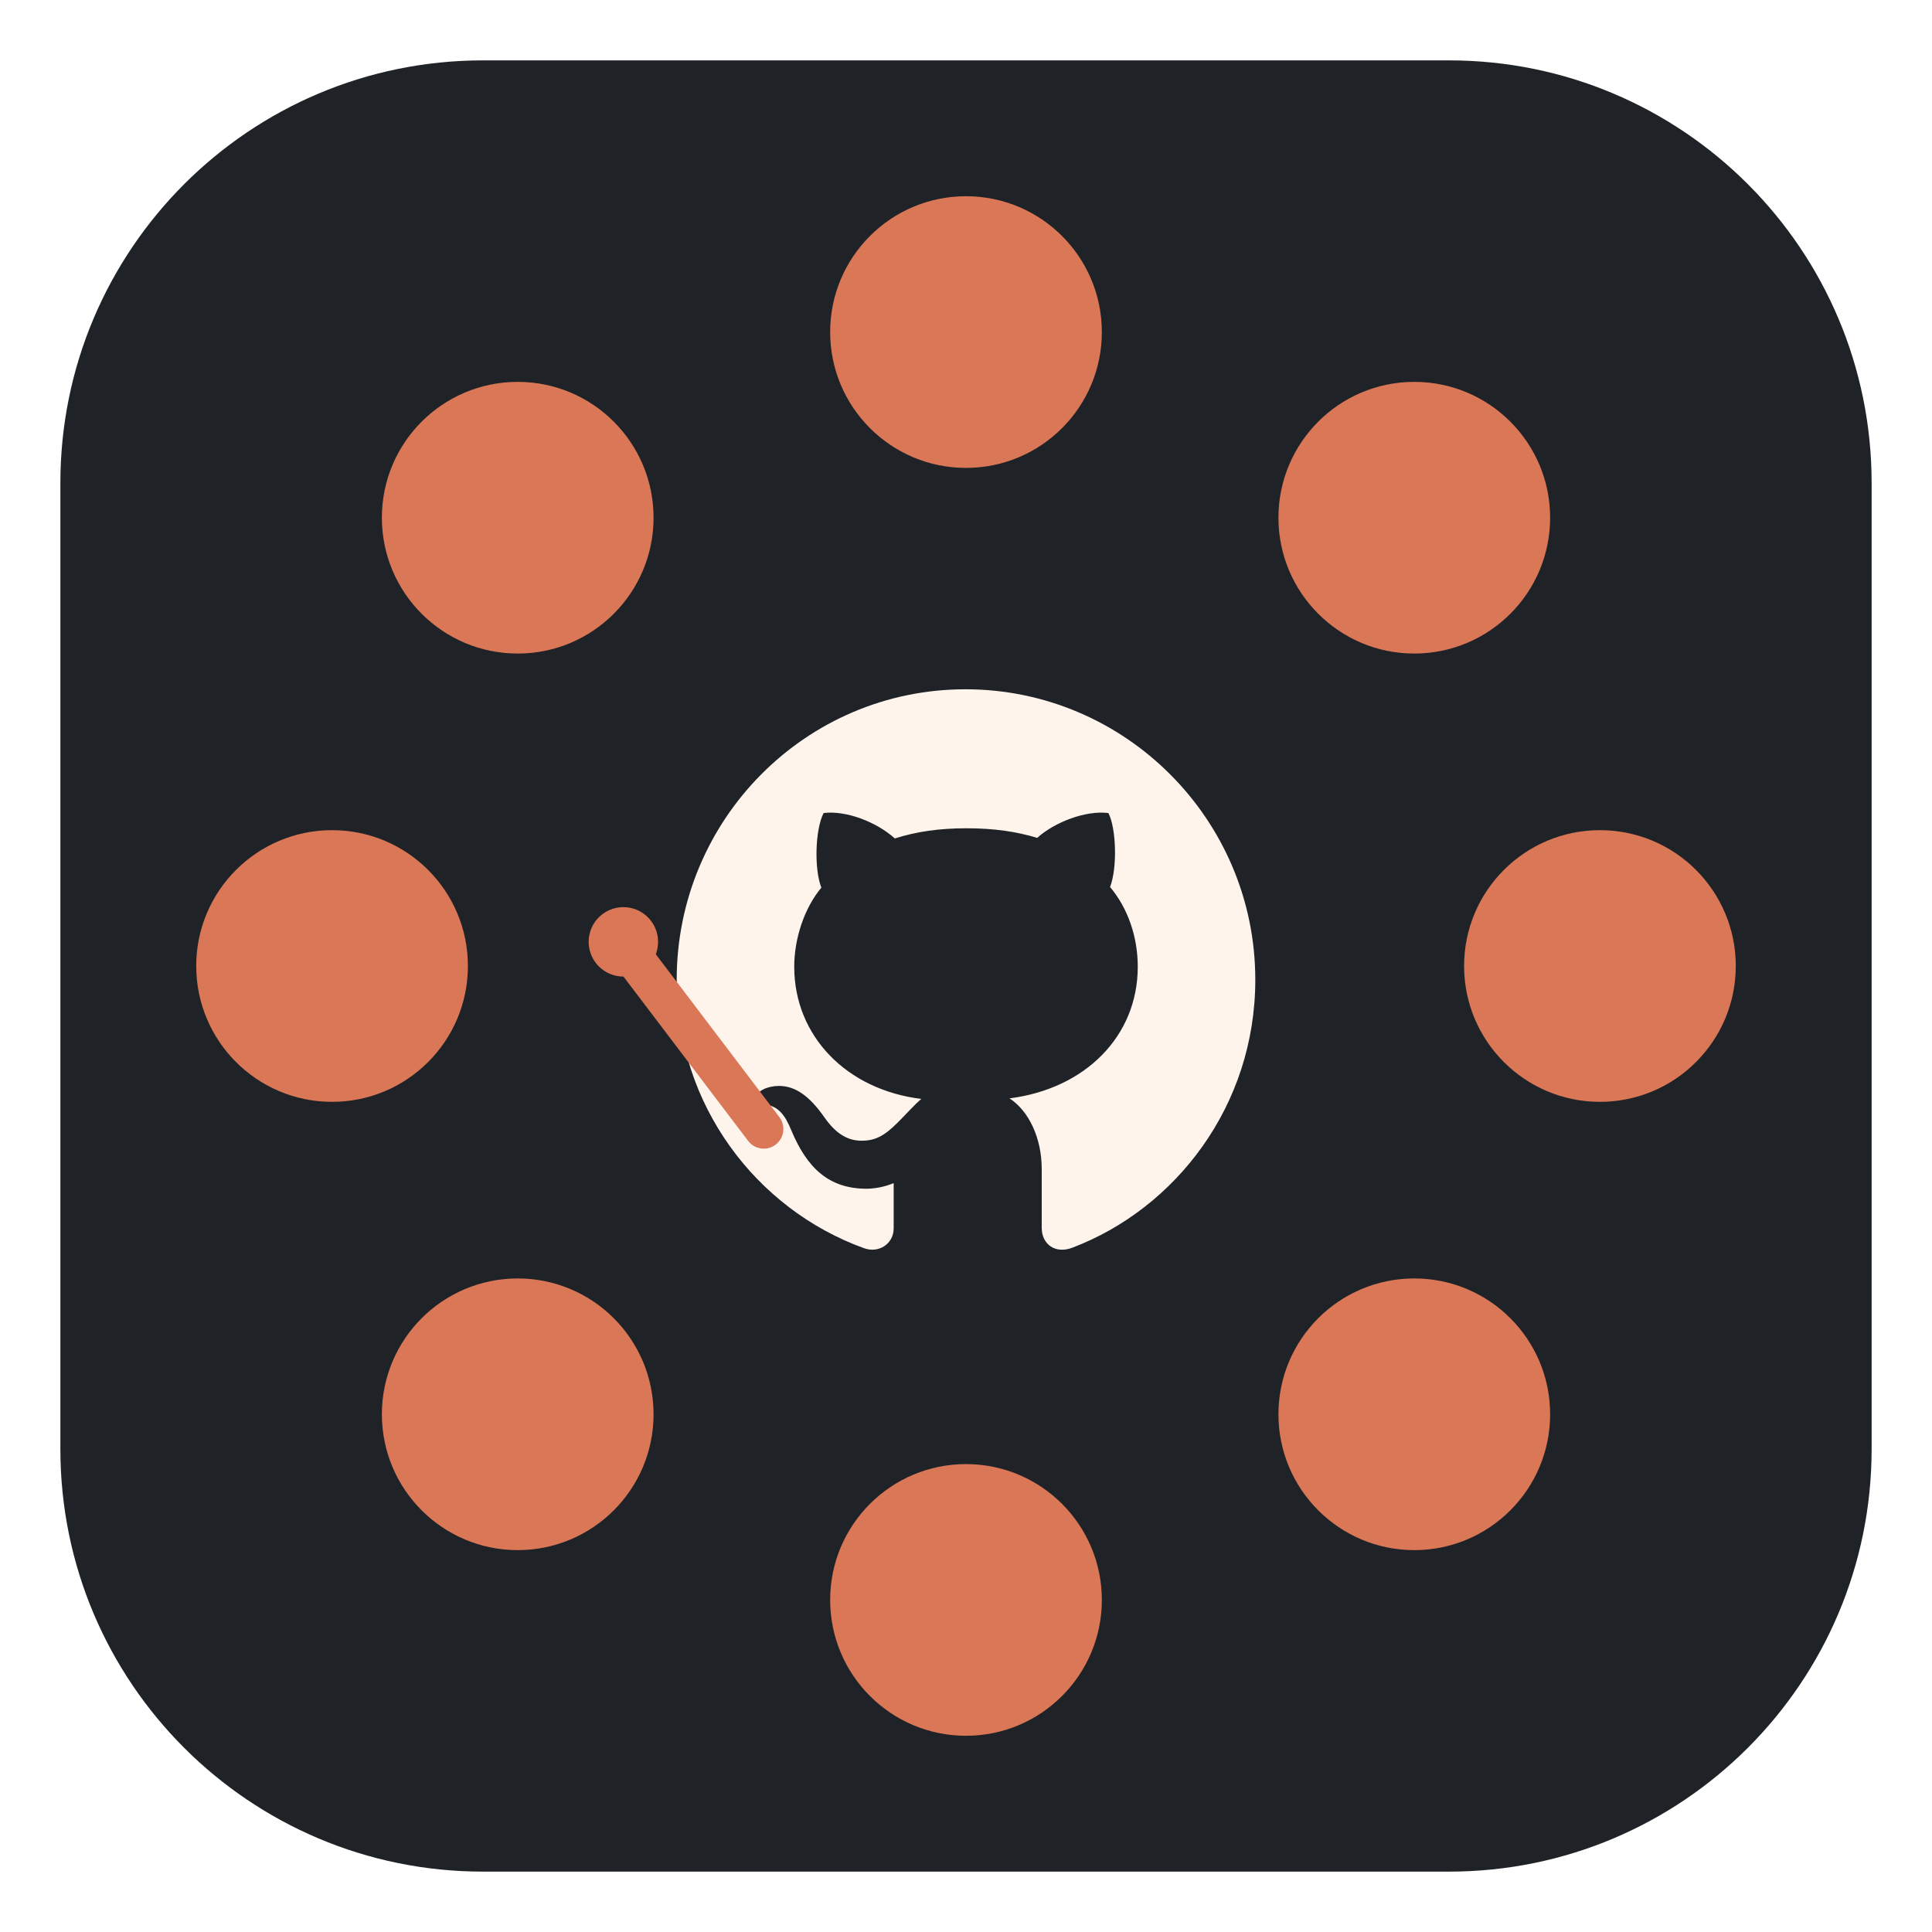
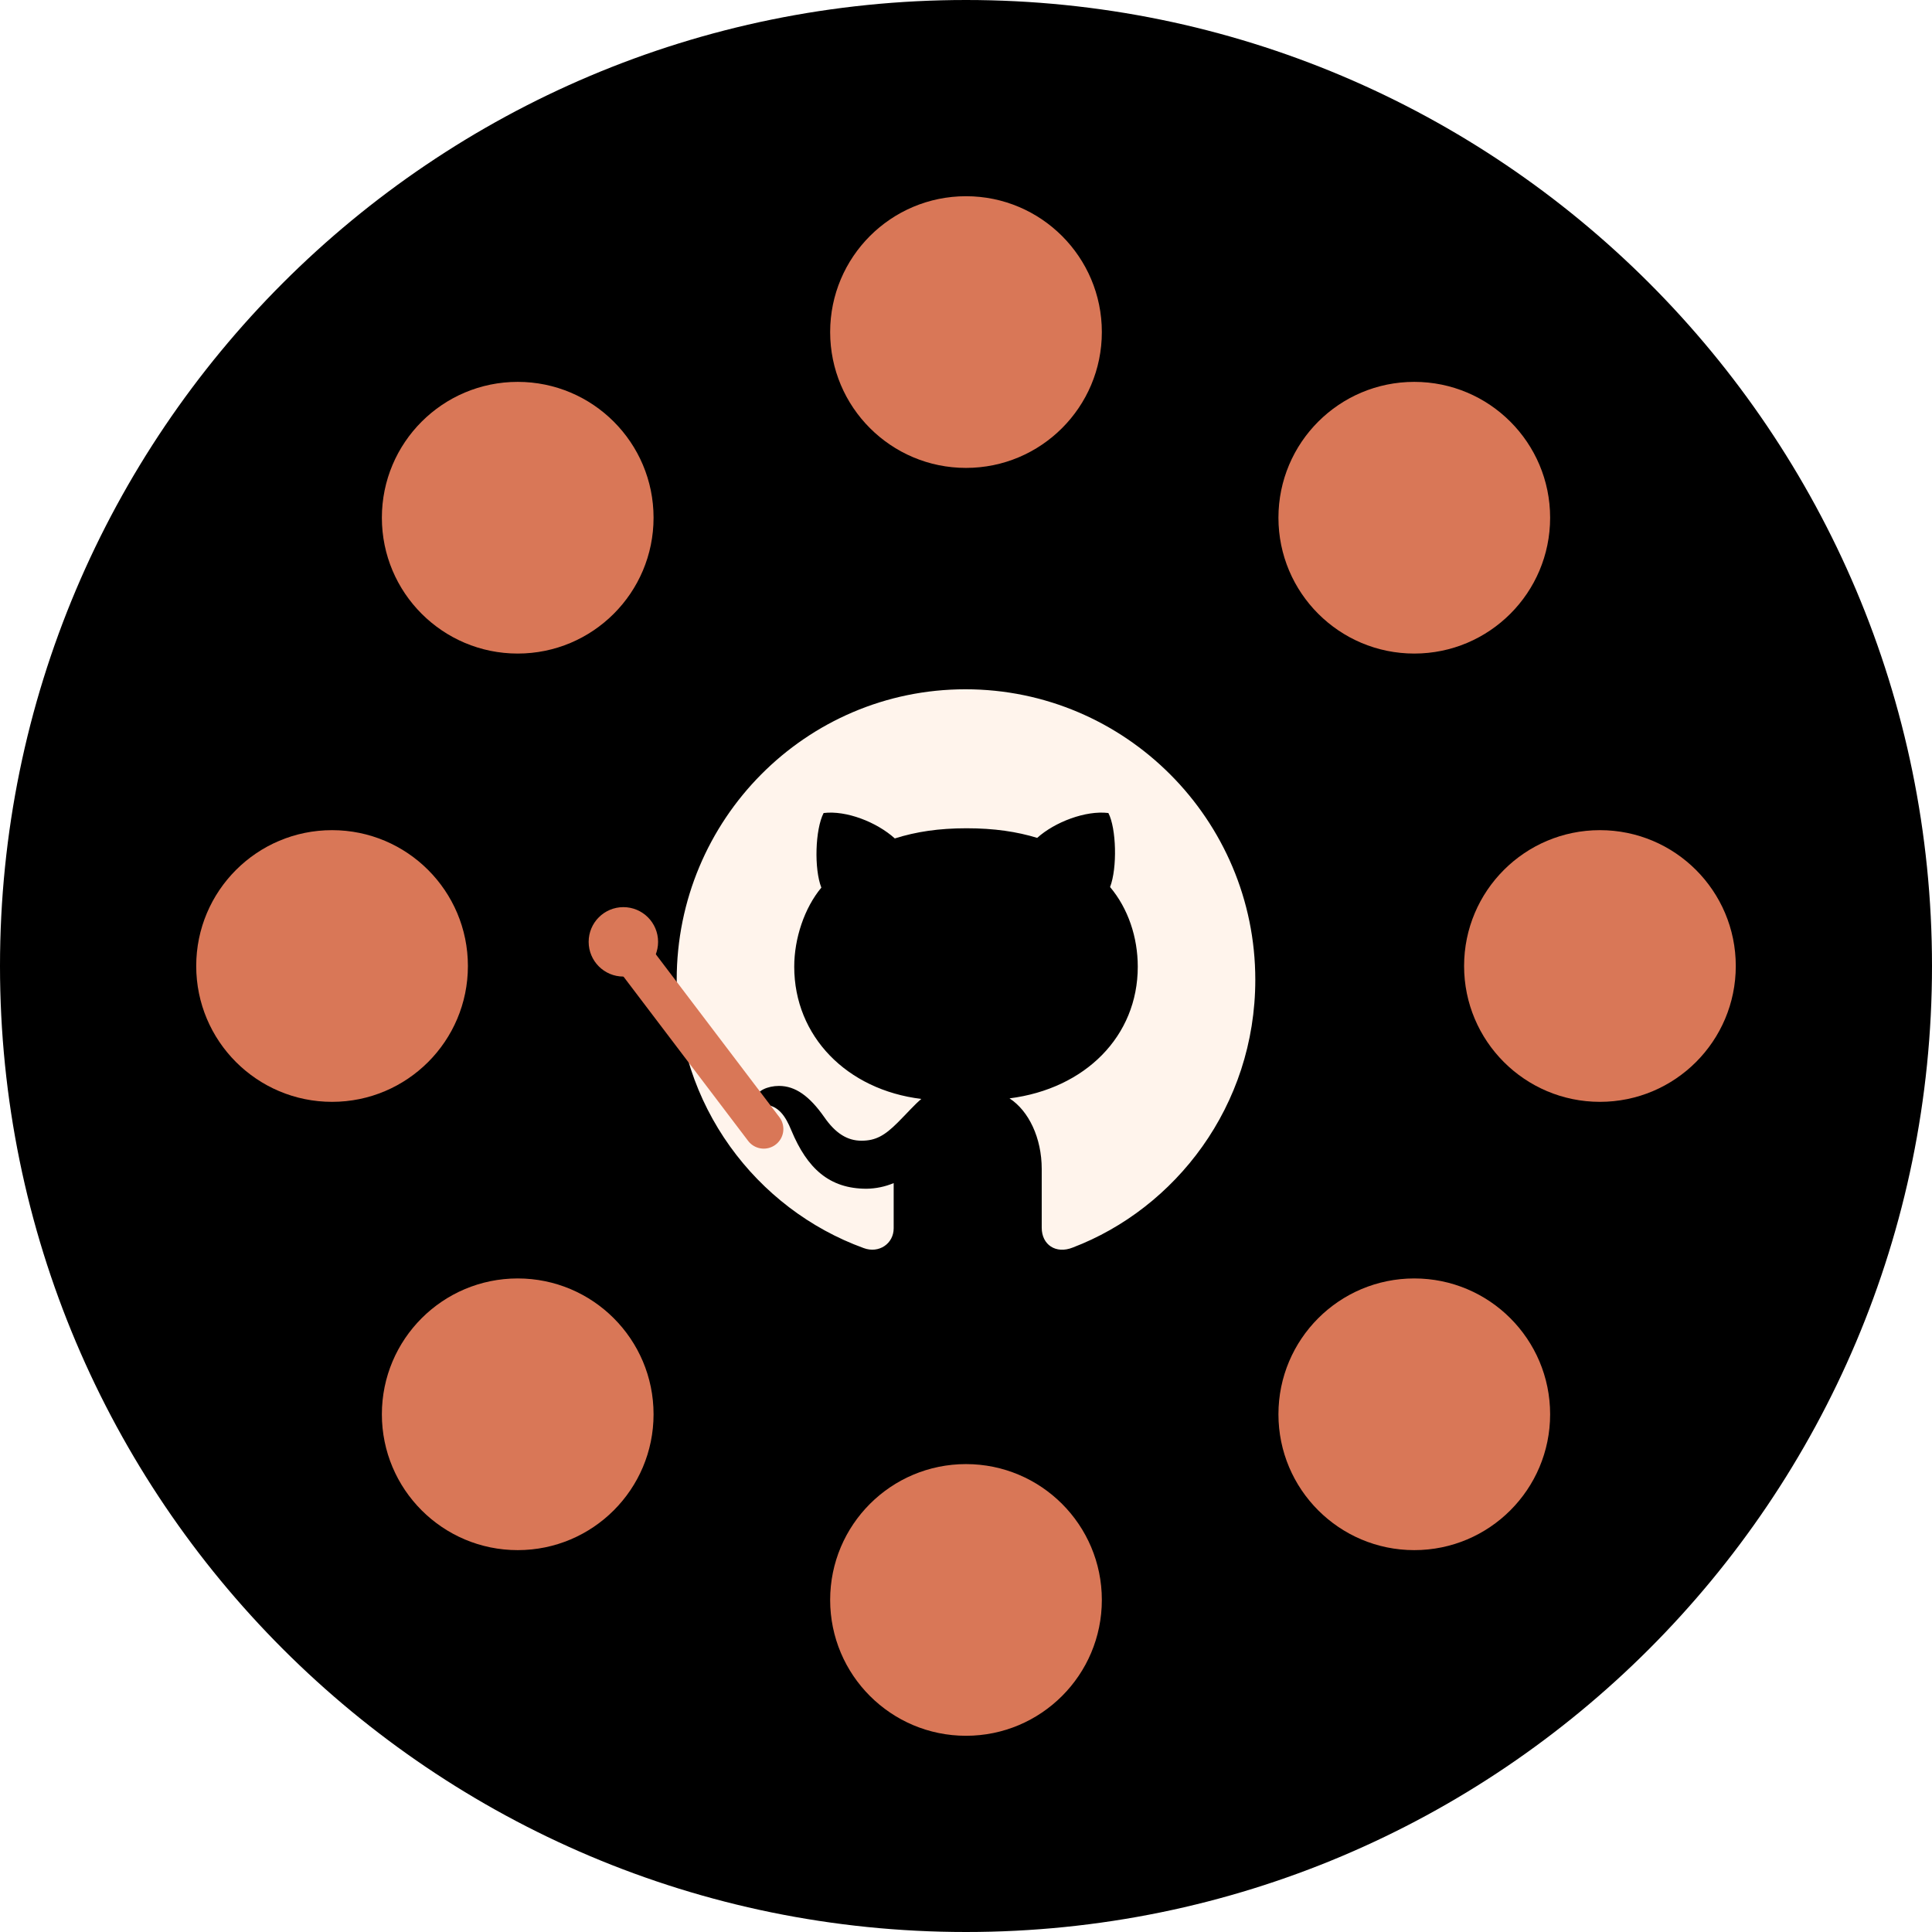
<svg xmlns="http://www.w3.org/2000/svg" viewBox="0 0 128 128" width="512" height="512">
-   <rect x="4" y="4" width="120" height="120" rx="28" fill="#1F2328" />
+   <circle cx="64" cy="64" r="64" fill="#000000" />
  <g fill="#D97757">
    <circle cx="64" cy="22" r="9" />
    <circle cx="93.7" cy="34.3" r="9" />
    <circle cx="106" cy="64" r="9" />
    <circle cx="93.7" cy="93.7" r="9" />
    <circle cx="64" cy="106" r="9" />
    <circle cx="34.3" cy="93.7" r="9" />
    <circle cx="22" cy="64" r="9" />
    <circle cx="34.3" cy="34.3" r="9" />
  </g>
  <g transform="translate(44 44) scale(1.66667)" fill="#FFF4EC">
    <path d="M10.226 17.284c-2.965-.36-5.054-2.493-5.054-5.256 0-1.123.404-2.336 1.078-3.144-.292-.741-.247-2.314.09-2.965.898-.112 2.111.36 2.83 1.01.853-.269 1.752-.404 2.853-.404 1.1 0 1.999.135 2.807.382.696-.629 1.932-1.1 2.83-.988.315.606.36 2.179.067 2.942.72.854 1.101 2 1.101 3.167 0 2.763-2.089 4.852-5.098 5.234.763.494 1.28 1.572 1.28 2.807v2.336c0 .674.561 1.056 1.235.786 4.066-1.55 7.255-5.615 7.255-10.646C23.5 6.188 18.334 1 11.978 1 5.62 1 .5 6.188.5 12.545c0 4.986 3.167 9.12 7.435 10.669.606.225 1.19-.18 1.19-.786V20.63a2.9 2.9 0 0 1-1.078.224c-1.483 0-2.359-.808-2.987-2.313-.247-.607-.517-.966-1.034-1.033-.27-.023-.359-.135-.359-.27 0-.27.45-.471.898-.471.652 0 1.213.404 1.797 1.235.45.651.921.943 1.483.943.561 0 .92-.202 1.437-.719.382-.381.674-.718.944-.943" />
  </g>
  <path d="M50.6 74.8 L41.8 63.2" stroke="#D97757" stroke-width="2.6" stroke-linecap="round" />
  <circle cx="41.3" cy="62.4" r="2.3" fill="#D97757" />
</svg>
